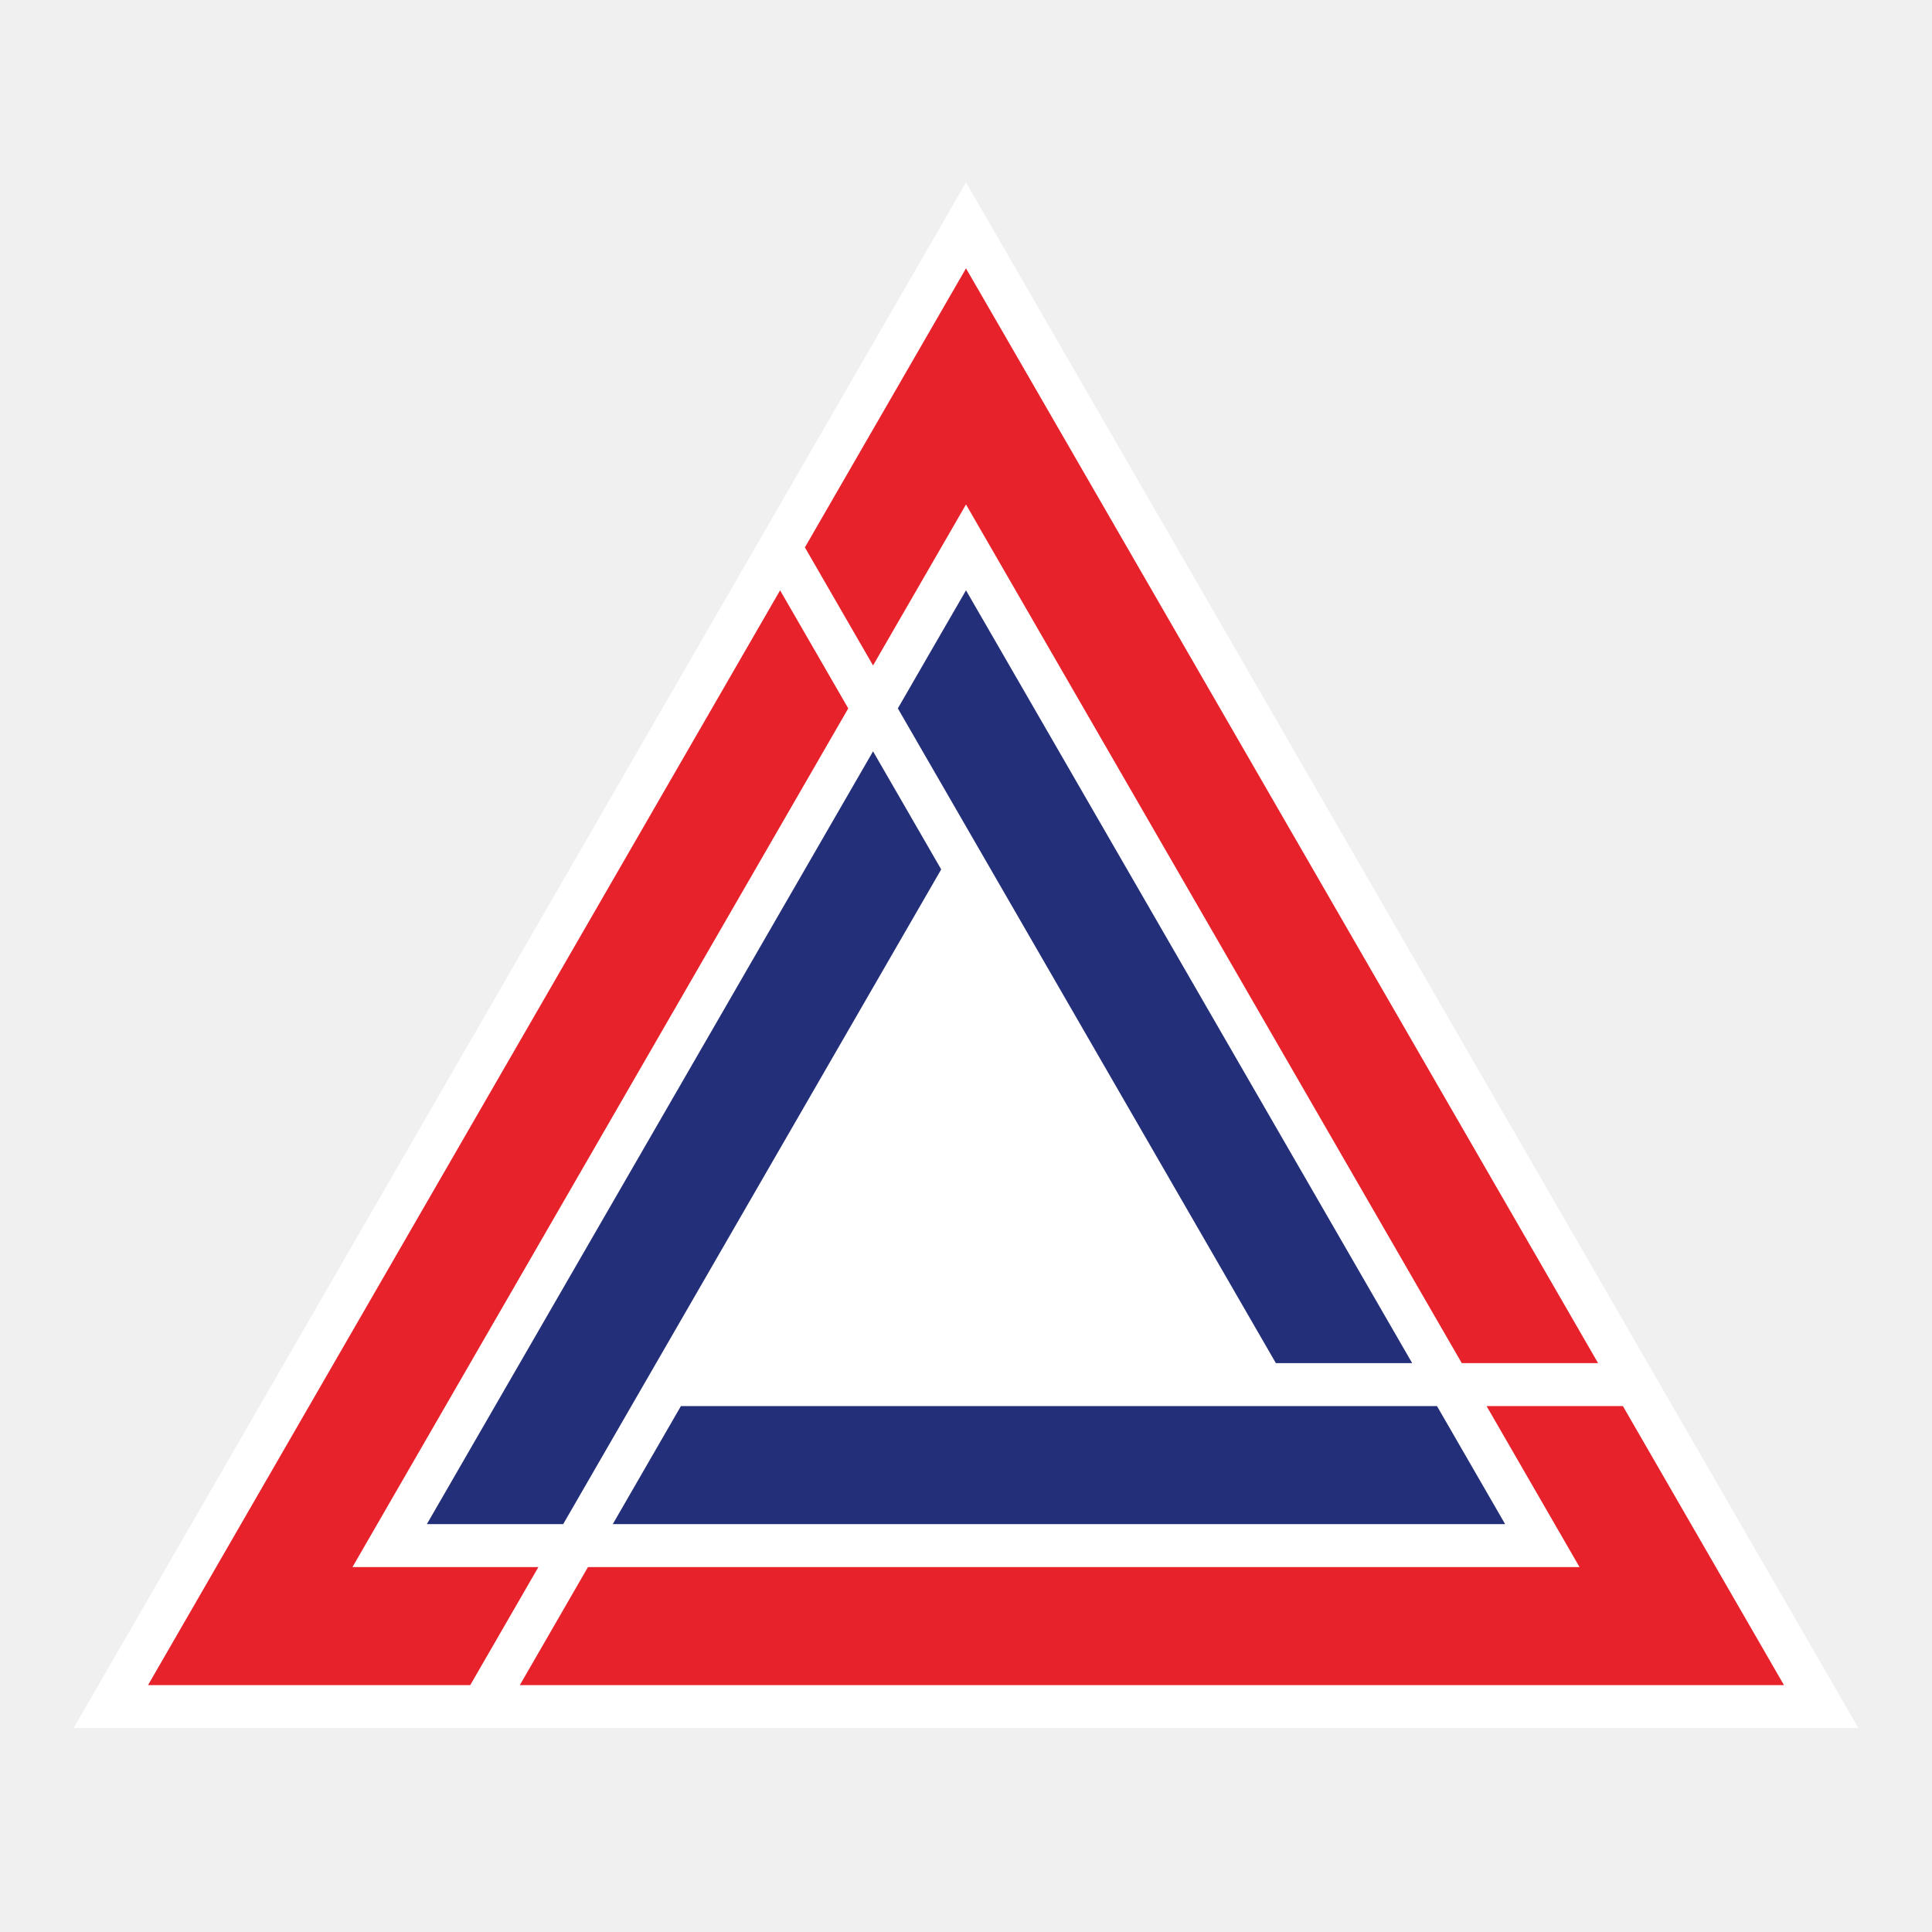
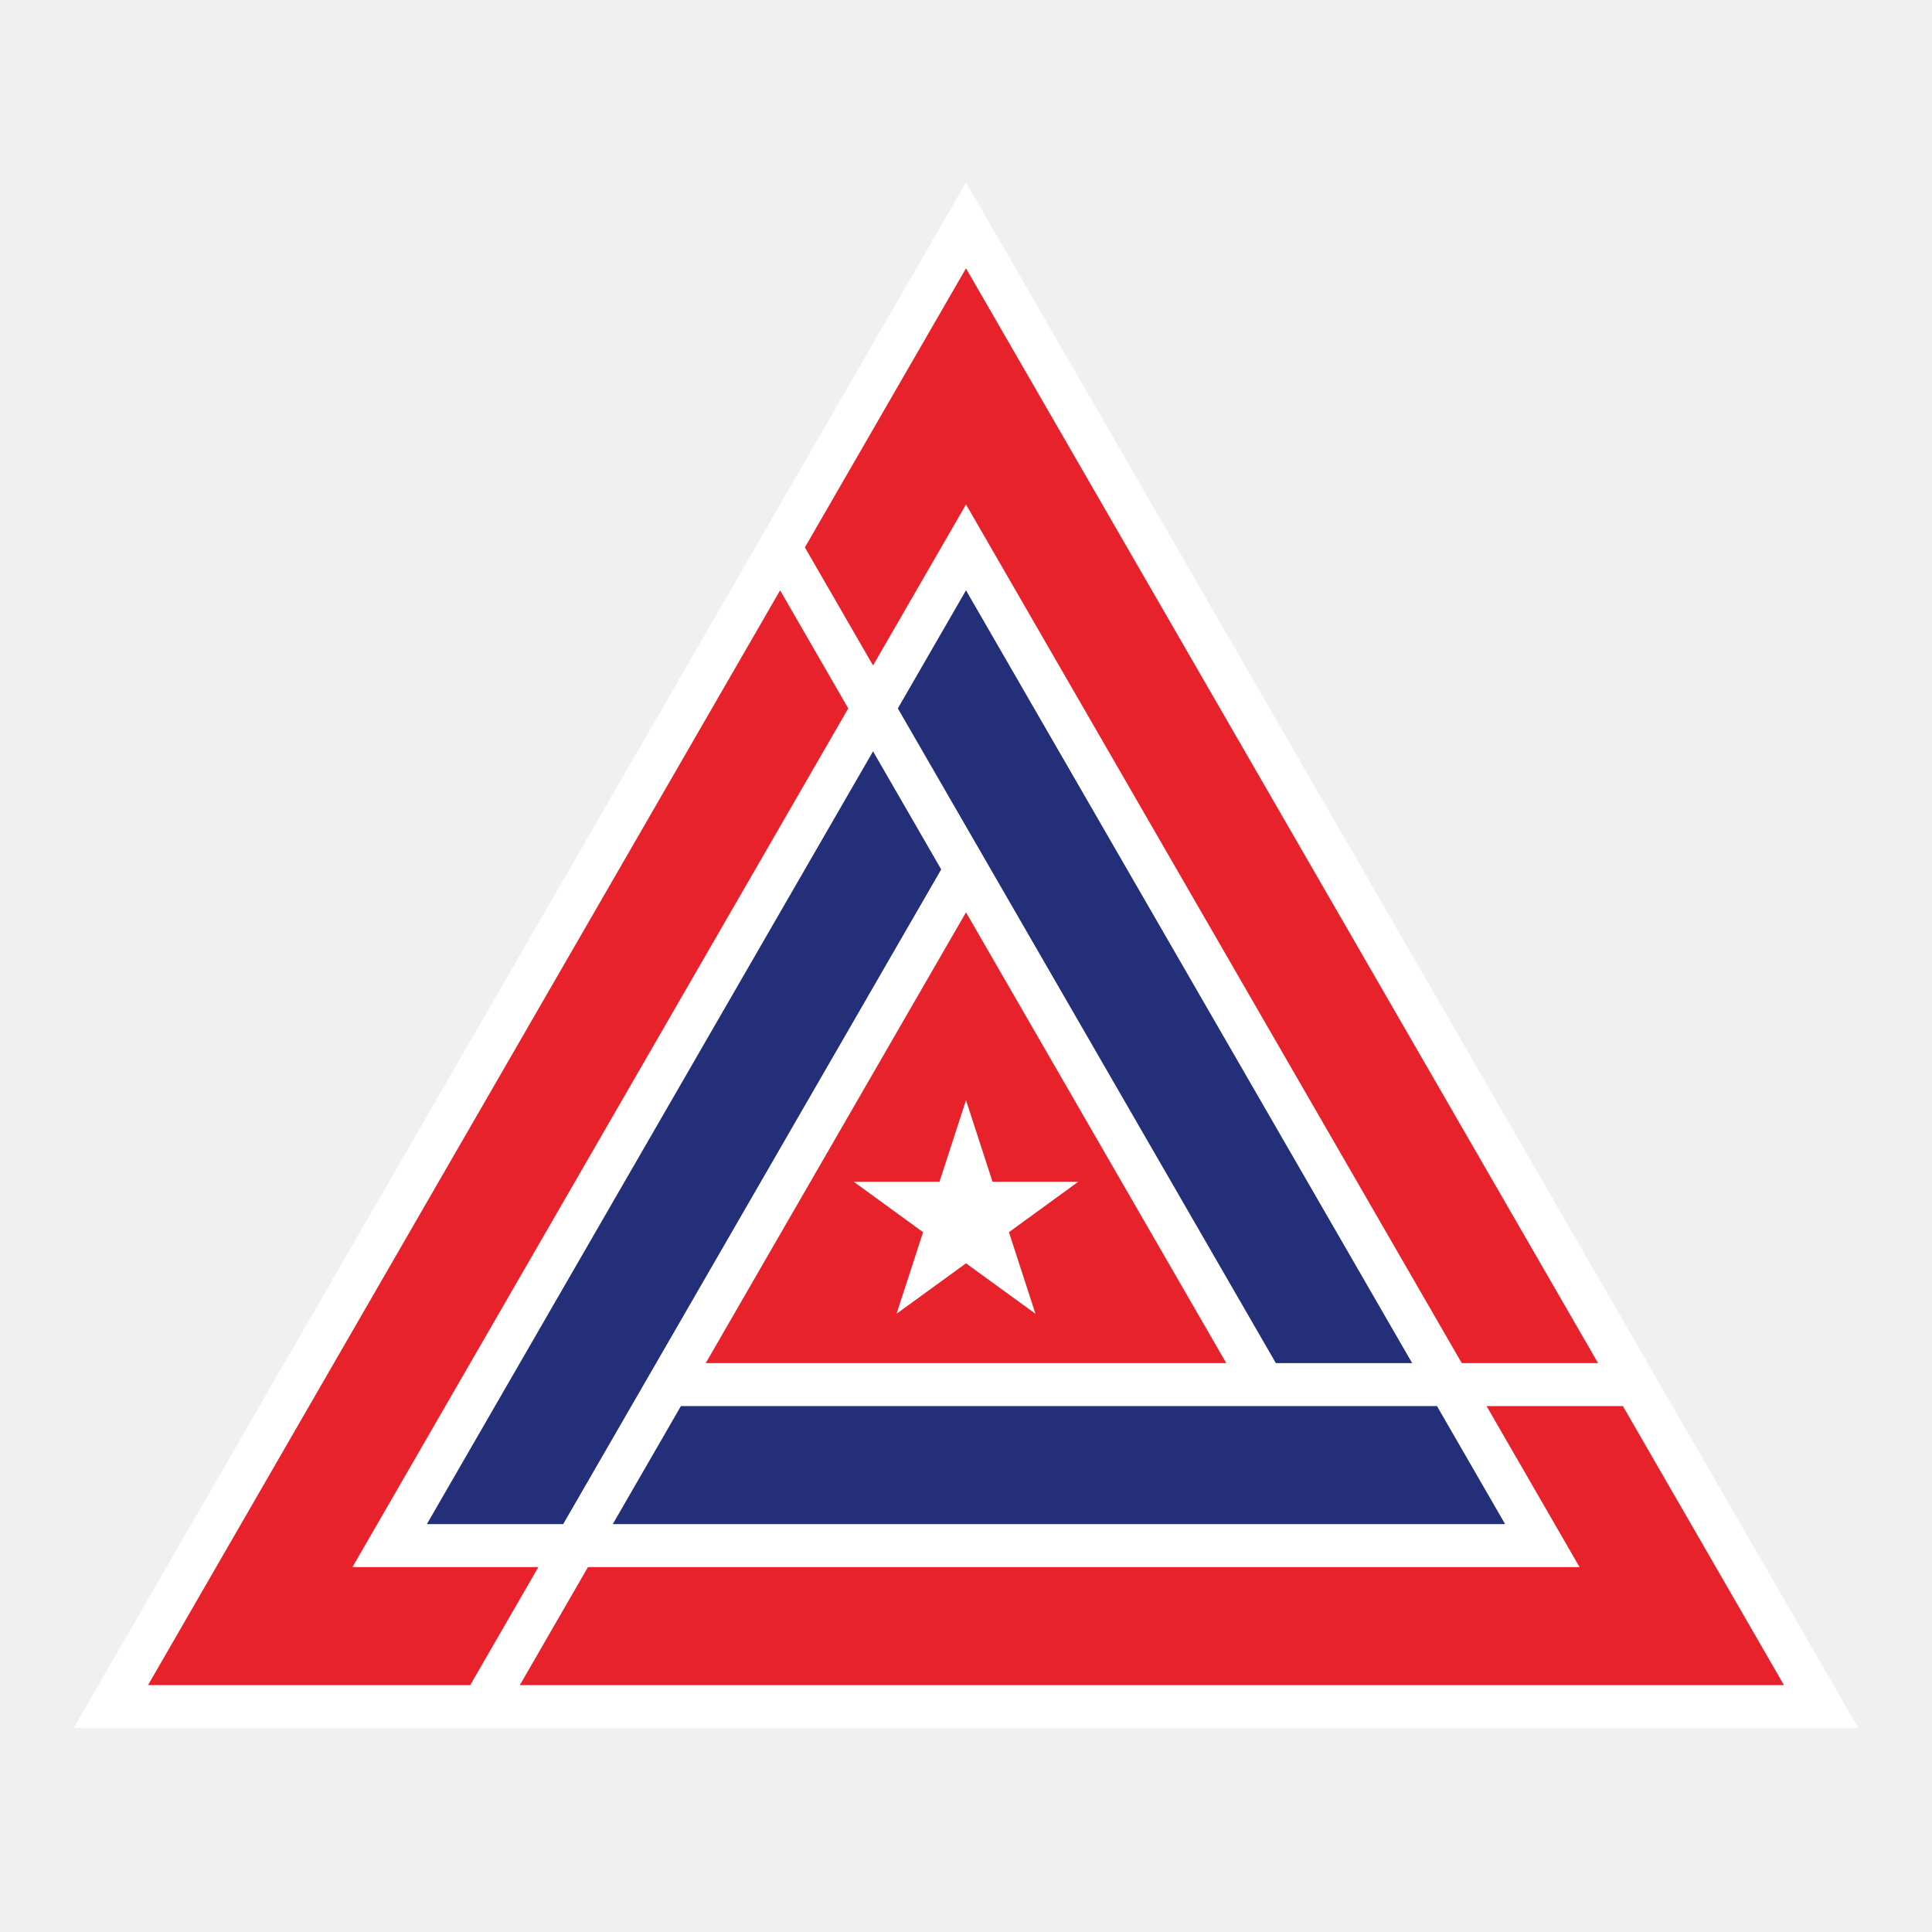
<svg xmlns="http://www.w3.org/2000/svg" viewBox="10 7 180 180">
  <polygon points="100,24 183.14,168 16.86,168" fill="#FFFFFF" />
  <polygon points="100,32 158.89,134 146.19,134 100,54 91.34,69 84.99,58" fill="#E8222B" />
  <polygon points="100,62 141.57,134 128.87,134 93.65,73" fill="#232F78" />
  <polygon points="176.21,164 58.43,164 64.78,153 157.16,153 148.5,138 161.2,138" fill="#E8222B" />
  <polygon points="150.23,149 67.09,149 73.44,138 143.88,138" fill="#232F78" />
  <polygon points="23.79,164 82.68,62 89.03,73 42.84,153 60.16,153 53.81,164" fill="#E8222B" />
  <polygon points="49.77,149 91.34,77 97.69,88 62.47,149" fill="#232F78" />
+   <path fill-rule="evenodd" d="M100,92 L124.25,134 L75.75,134 Z M100,109.5 L102.47,117.1 L110.46,117.1 L104,121.8 L106.47,129.4 L100,124.7 L93.53,129.4 L96,121.8 L89.54,117.1 L97.53,117.1 Z" fill="#E8222B" />
</svg>
